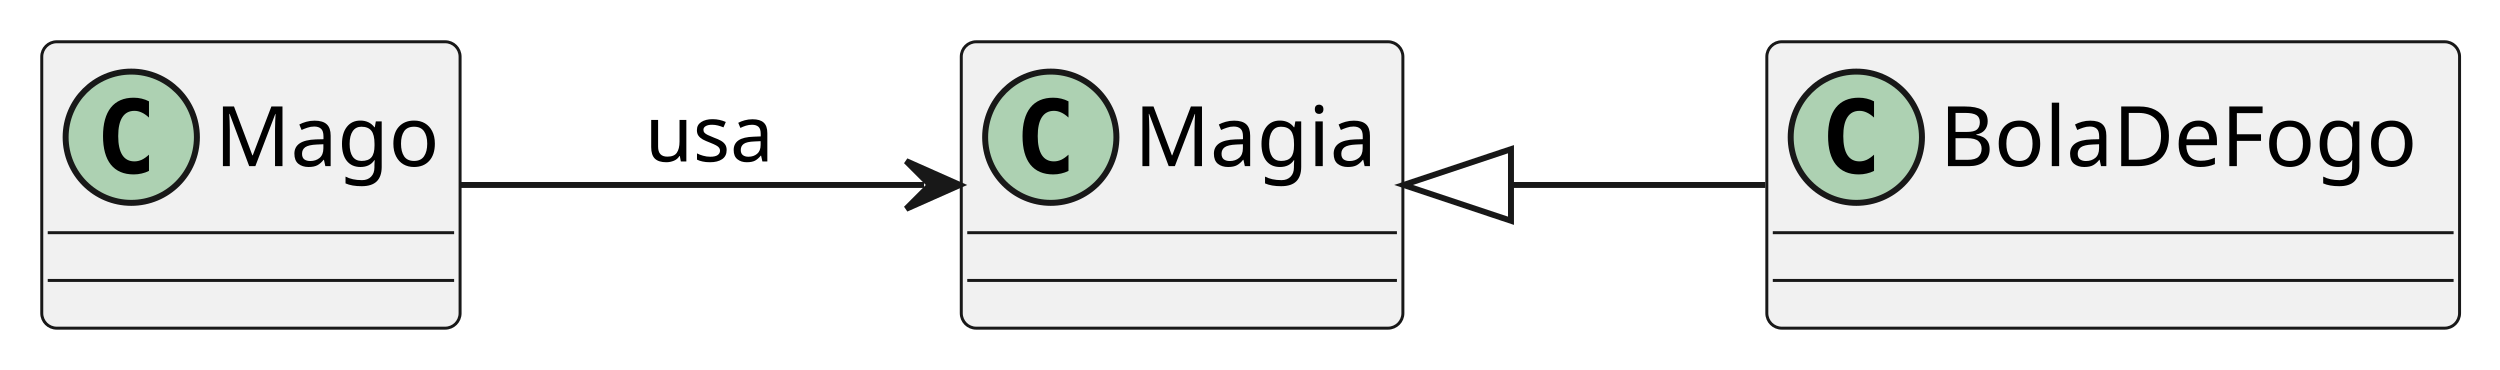
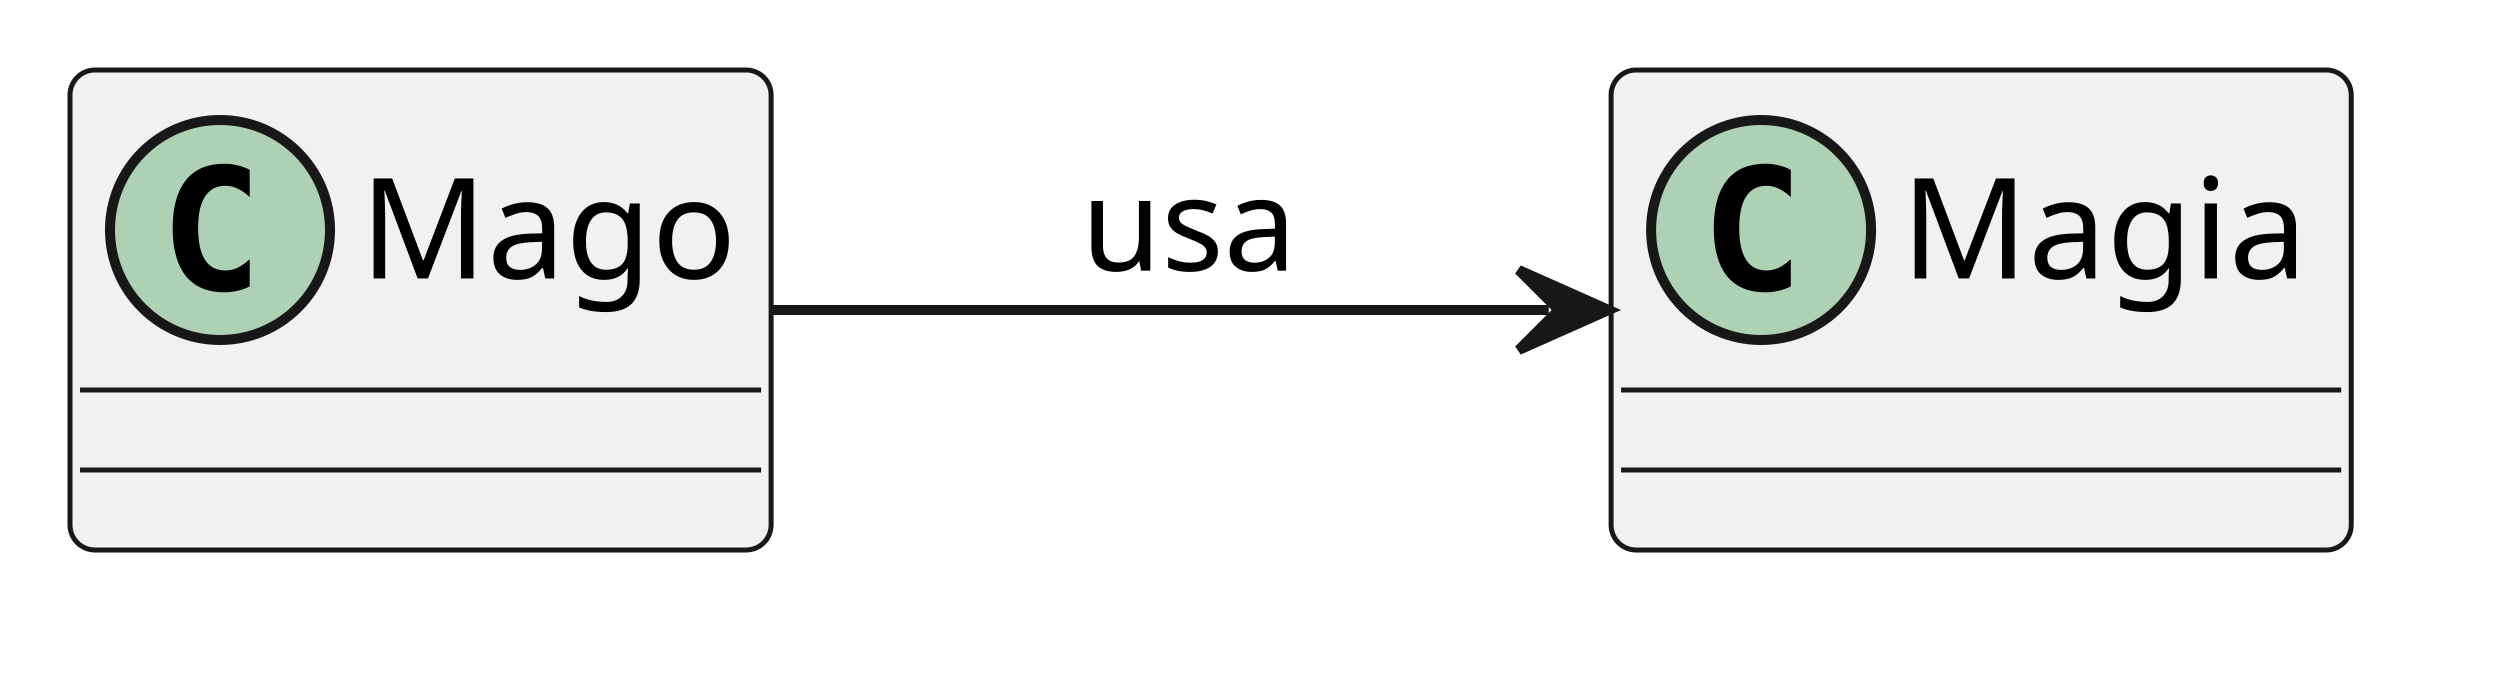
- <svg xmlns="http://www.w3.org/2000/svg" contentStyleType="text/css" data-diagram-type="CLASS" height="62px" preserveAspectRatio="none" style="width:419px;height:62px;background:#FFFFFF;" version="1.1" viewBox="0 0 419 62" width="419px" zoomAndPan="magnify">
+ <svg xmlns="http://www.w3.org/2000/svg" contentStyleType="text/css" data-diagram-type="CLASS" height="70px" preserveAspectRatio="none" style="width:250px;height:70px;background:#FFFFFF;" version="1.1" viewBox="0 0 250 70" width="250px" zoomAndPan="magnify">
  <defs />
  <g>
-     <g class="entity" data-entity="Mago" data-source-line="1" data-uid="ent0002" id="entity_Mago">
+     <g class="entity" data-qualified-name="Mago" data-source-line="1" id="ent0002">
      <rect fill="#F1F1F1" height="48" rx="2.5" ry="2.5" style="stroke:#181818;stroke-width:0.5;" width="70.11" x="7" y="7" />
      <ellipse cx="22" cy="23" fill="#ADD1B2" rx="11" ry="11" style="stroke:#181818;stroke-width:1;" />
      <path d="M24.969,28.641 Q24.391,28.938 23.75,29.078 Q23.109,29.234 22.406,29.234 Q19.906,29.234 18.578,27.594 Q17.266,25.938 17.266,22.812 Q17.266,19.688 18.578,18.031 Q19.906,16.375 22.406,16.375 Q23.109,16.375 23.75,16.531 Q24.406,16.688 24.969,16.984 L24.969,19.703 Q24.344,19.125 23.75,18.859 Q23.156,18.578 22.531,18.578 Q21.188,18.578 20.5,19.656 Q19.812,20.719 19.812,22.812 Q19.812,24.906 20.5,25.984 Q21.188,27.047 22.531,27.047 Q23.156,27.047 23.75,26.781 Q24.344,26.5 24.969,25.922 L24.969,28.641 Z " fill="#000000" />
      <text fill="#000000" font-family="sans-serif" font-size="14" lengthAdjust="spacing" textLength="38.11" x="36" y="27.847">Mago</text>
      <line style="stroke:#181818;stroke-width:0.5;" x1="8" x2="76.11" y1="39" y2="39" />
      <line style="stroke:#181818;stroke-width:0.5;" x1="8" x2="76.11" y1="47" y2="47" />
    </g>
-     <g class="entity" data-entity="Magia" data-source-line="2" data-uid="ent0003" id="entity_Magia">
+     <g class="entity" data-qualified-name="Magia" data-source-line="2" id="ent0003">
      <rect fill="#F1F1F1" height="48" rx="2.5" ry="2.5" style="stroke:#181818;stroke-width:0.5;" width="74.014" x="161.11" y="7" />
      <ellipse cx="176.11" cy="23" fill="#ADD1B2" rx="11" ry="11" style="stroke:#181818;stroke-width:1;" />
      <path d="M179.079,28.641 Q178.501,28.938 177.86,29.078 Q177.219,29.234 176.516,29.234 Q174.016,29.234 172.688,27.594 Q171.376,25.938 171.376,22.812 Q171.376,19.688 172.688,18.031 Q174.016,16.375 176.516,16.375 Q177.219,16.375 177.86,16.531 Q178.516,16.688 179.079,16.984 L179.079,19.703 Q178.454,19.125 177.86,18.859 Q177.266,18.578 176.641,18.578 Q175.298,18.578 174.61,19.656 Q173.923,20.719 173.923,22.812 Q173.923,24.906 174.61,25.984 Q175.298,27.047 176.641,27.047 Q177.266,27.047 177.86,26.781 Q178.454,26.5 179.079,25.922 L179.079,28.641 Z " fill="#000000" />
      <text fill="#000000" font-family="sans-serif" font-size="14" lengthAdjust="spacing" textLength="42.014" x="190.11" y="27.847">Magia</text>
      <line style="stroke:#181818;stroke-width:0.5;" x1="162.11" x2="234.124" y1="39" y2="39" />
      <line style="stroke:#181818;stroke-width:0.5;" x1="162.11" x2="234.124" y1="47" y2="47" />
    </g>
-     <g class="entity" data-entity="BolaDeFogo" data-source-line="3" data-uid="ent0004" id="entity_BolaDeFogo">
-       <rect fill="#F1F1F1" height="48" rx="2.5" ry="2.5" style="stroke:#181818;stroke-width:0.5;" width="116.103" x="296.12" y="7" />
-       <ellipse cx="311.12" cy="23" fill="#ADD1B2" rx="11" ry="11" style="stroke:#181818;stroke-width:1;" />
-       <path d="M314.089,28.641 Q313.511,28.938 312.87,29.078 Q312.229,29.234 311.526,29.234 Q309.026,29.234 307.698,27.594 Q306.386,25.938 306.386,22.812 Q306.386,19.688 307.698,18.031 Q309.026,16.375 311.526,16.375 Q312.229,16.375 312.87,16.531 Q313.526,16.688 314.089,16.984 L314.089,19.703 Q313.464,19.125 312.87,18.859 Q312.276,18.578 311.651,18.578 Q310.308,18.578 309.62,19.656 Q308.933,20.719 308.933,22.812 Q308.933,24.906 309.62,25.984 Q310.308,27.047 311.651,27.047 Q312.276,27.047 312.87,26.781 Q313.464,26.5 314.089,25.922 L314.089,28.641 Z " fill="#000000" />
-       <text fill="#000000" font-family="sans-serif" font-size="14" lengthAdjust="spacing" textLength="84.103" x="325.12" y="27.847">BolaDeFogo</text>
-       <line style="stroke:#181818;stroke-width:0.5;" x1="297.12" x2="411.223" y1="39" y2="39" />
-       <line style="stroke:#181818;stroke-width:0.5;" x1="297.12" x2="411.223" y1="47" y2="47" />
-     </g>
-     <g class="link" data-entity-1="Magia" data-entity-2="BolaDeFogo" data-source-line="5" data-uid="lnk5" id="link_Magia_BolaDeFogo">
-       <path codeLine="5" d="M253.24,31 C271.29,31 275.57,31 295.88,31" fill="none" id="Magia-backto-BolaDeFogo" style="stroke:#181818;stroke-width:1;" />
-       <polygon fill="none" points="235.24,31,253.24,37,253.24,25,235.24,31" style="stroke:#181818;stroke-width:1;" />
-     </g>
-     <g class="link" data-entity-1="Mago" data-entity-2="Magia" data-source-line="7" data-uid="lnk6" id="link_Mago_Magia">
-       <path codeLine="7" d="M77.25,31 C102.07,31 129.59,31 154.87,31" fill="none" id="Mago-to-Magia" style="stroke:#181818;stroke-width:1;" />
+     <g class="link" data-entity-1="ent0002" data-entity-2="ent0003" data-link-type="dependency" data-source-line="4" id="lnk4">
+       <path codeLine="4" d="M77.25,31 C102.07,31 129.59,31 154.87,31" fill="none" id="Mago-to-Magia" style="stroke:#181818;stroke-width:1;" />
      <polygon fill="#181818" points="160.87,31,151.87,27,155.87,31,151.87,35,160.87,31" style="stroke:#181818;stroke-width:1;" />
      <text fill="#000000" font-family="sans-serif" font-size="13" lengthAdjust="spacing" textLength="22.979" x="108.11" y="27.067">usa</text>
    </g>
  </g>
</svg>
